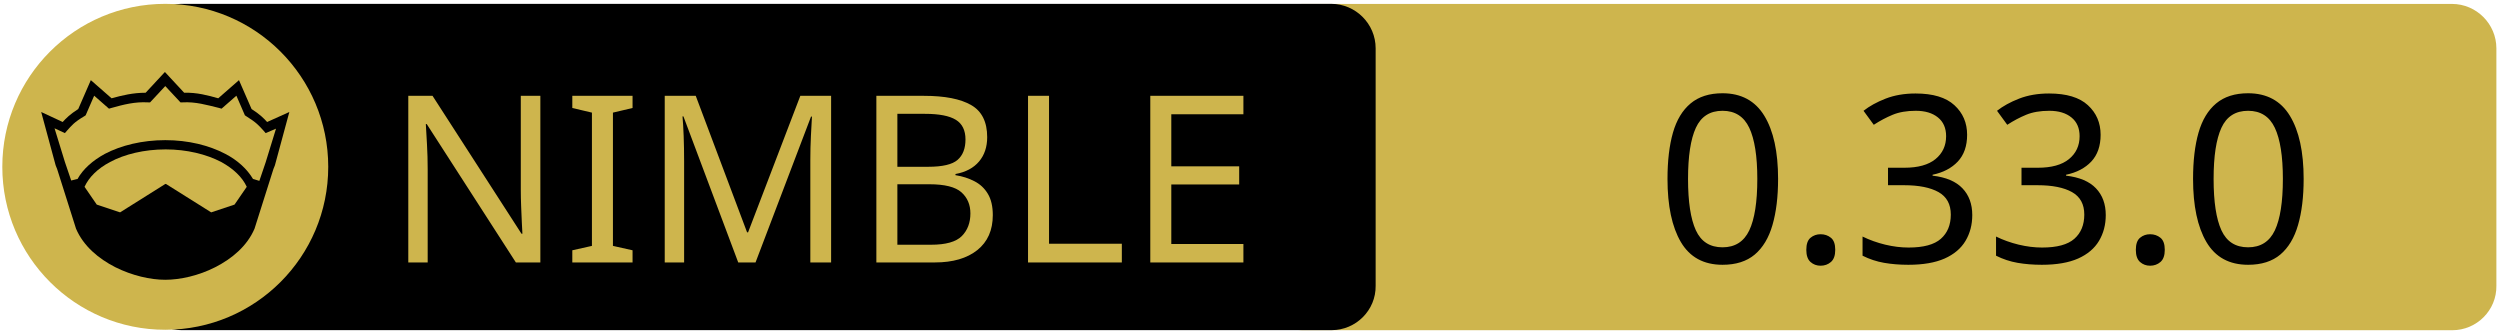
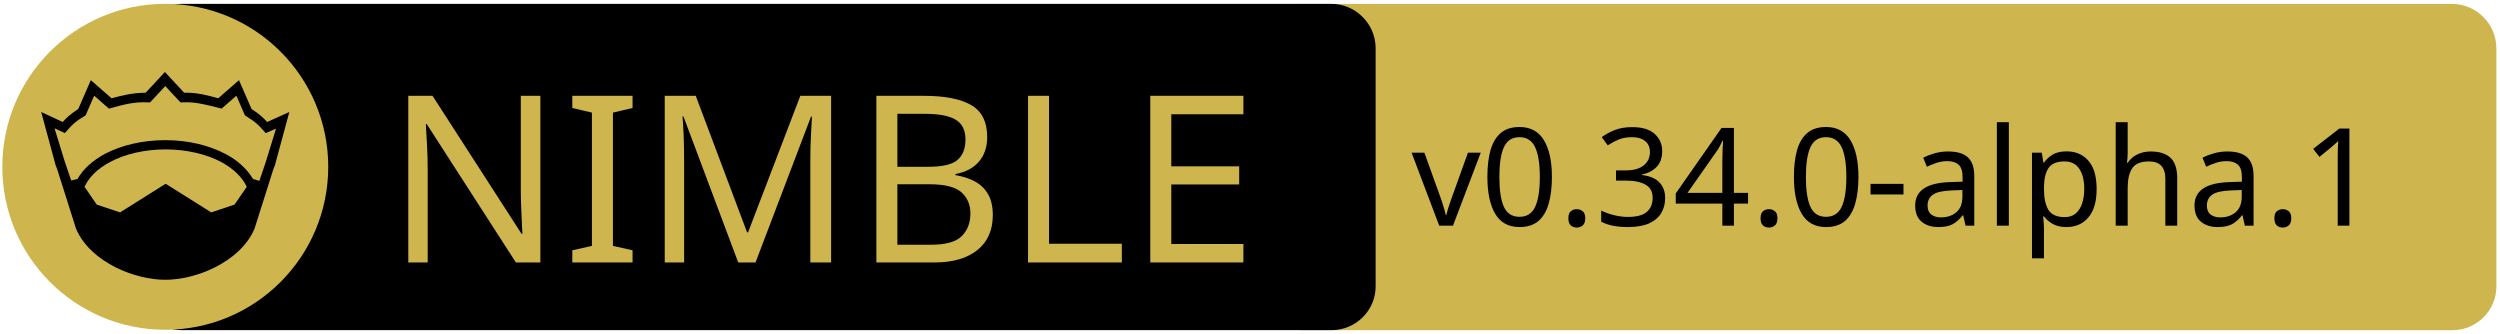
<svg xmlns="http://www.w3.org/2000/svg" xmlns:xlink="http://www.w3.org/1999/xlink" width="675" height="90" xml:space="preserve" version="1.1">
  <a xlink:href="https://github.com/status-im/nim-ngtcp2">
    <g>
      <path fill="#CEB54D" id="svg_15" d="m662.123,89.159l-310.5,0c-6.6,0 -12,-5.4 -12,-12l0,-64.1c0,-6.6 5.4,-12 12,-12l310.4,0c6.6,0 12,5.4 12,12l0,64.1c0.1,6.6 -5.3,12 -11.9,12z" />
      <path id="svg_1" d="m359.524,89.139l-310.5,0c-6.6,0 -12,-5.4 -12,-12l0,-64.1c0,-6.6 5.4,-12 12,-12l310.4,0c6.6,0 12,5.4 12,12l0,64.1c0.1,6.6 -5.3,12 -11.9,12z" />
      <rect id="svg_2" fill="none" height="45.9" width="315.3" class="st0" y="24.539" x="60.224" />
      <circle id="svg_4" fill="#CEB54D" r="44" cy="45.039" cx="44.624" class="st1" />
      <g id="XMLID_4_">
        <path id="svg_5" d="m78.124,30.239l-3.9,14.4l-0.4,1l-5.1,16.1c0,0 0,0 0,0c-2,4.7 -6.1,8.1 -10.6,10.4c-4.5,2.3 -9.5,3.4 -13.5,3.4c-4,0 -8.9,-1.1 -13.5,-3.4c-4.5,-2.3 -8.6,-5.7 -10.6,-10.4c0,0 0,0 0,0l-5.1,-16.1l-0.4,-1l-3.9,-14.4l5.8,2.7c0.9,-1 2,-2.1 4.2,-3.5l3.4,-7.8l5.6,4.9c2.9,-0.8 5.8,-1.5 9.2,-1.5l5.2,-5.6l5.2,5.6c3.4,-0.1 6.4,0.7 9.2,1.5l5.6,-4.9l3.4,7.8c2.2,1.4 3.3,2.5 4.2,3.5l6,-2.7z" />
        <g id="XMLID_6_">
          <g id="svg_6">
            <path id="svg_7" fill="#CEB54D" d="m66.624,50.439l-3.3,4.8l-6.3,2.1l-12.1,-7.6c-0.1,-0.1 -0.3,-0.1 -0.4,0l-12.1,7.6l-6.3,-2.1l-3.3,-4.8c1.2,-2.6 3.5,-4.9 6.9,-6.7c3.9,-2.1 9.2,-3.4 15,-3.4c5.7,0 11,1.3 15,3.4c3.3,1.8 5.7,4.1 6.9,6.7z" class="st1" />
          </g>
          <g id="svg_8" />
        </g>
        <g id="XMLID_5_">
          <g id="svg_9">
            <path id="svg_10" fill="#CEB54D" d="m74.524,34.739l-2.8,9.1l-1.7,5l-1.6,-0.5c0,0 -0.1,0 -0.1,0c-1.6,-2.7 -4.2,-5.1 -7.5,-6.8c-4.4,-2.3 -10,-3.7 -16.2,-3.7c-6.2,0 -11.9,1.4 -16.3,3.7c-3.3,1.8 -5.9,4.1 -7.4,6.8c0,0 -0.1,0 -0.1,0l-1.6,0.4l-1.7,-5l-2.8,-9.1l2.8,1.3l0.6,-0.7c1.2,-1.3 1.8,-2.2 4.7,-3.9l0.3,-0.2l2.3,-5.3l4,3.5l0.7,-0.2c3.2,-0.9 6.3,-1.7 9.8,-1.5l0.6,0l4.1,-4.4l4.1,4.4l0.6,0c3.5,-0.2 6.5,0.7 9.8,1.5l0.7,0.2l4,-3.5l2.3,5.3l0.3,0.2c2.9,1.8 3.5,2.6 4.7,3.9l0.6,0.7l2.8,-1.2z" class="st1" />
          </g>
          <g id="svg_11" />
        </g>
      </g>
      <text x="-442" y="-350.021" id="svg_16" font-size="63px" font-family="'PT Sans Caption', 'Tahoma', 'Helvetica Neue Medium', 'PT Sans', sans-serif" fill="#CEB54D" class="st1 st2 st3" transform="matrix(1 0 0 1 546.13 420.879)">NIMBLE</text>
-       <text x="-99.0" y="-350.012" id="svg_17" font-size="63.012px" font-family="'PT Sans Caption', 'Tahoma', 'Helvetica Neue Medium', 'PT Sans', sans-serif" fill="#000000" class="st1 st2 st3" transform="matrix(1 0 0 1 546.13 420.879)">0.33.0</text>
+       <text x="-165" y="-359.95" id="svg_17" font-size="36.75px" font-family="'PT Sans Caption', 'Tahoma', 'Helvetica Neue Medium', 'PT Sans', sans-serif" fill="#000000" class="st1 st2 st3" transform="matrix(1 0 0 1 546.13 420.879)">v0.34.0-alpha.1</text>
    </g>
  </a>
</svg>
